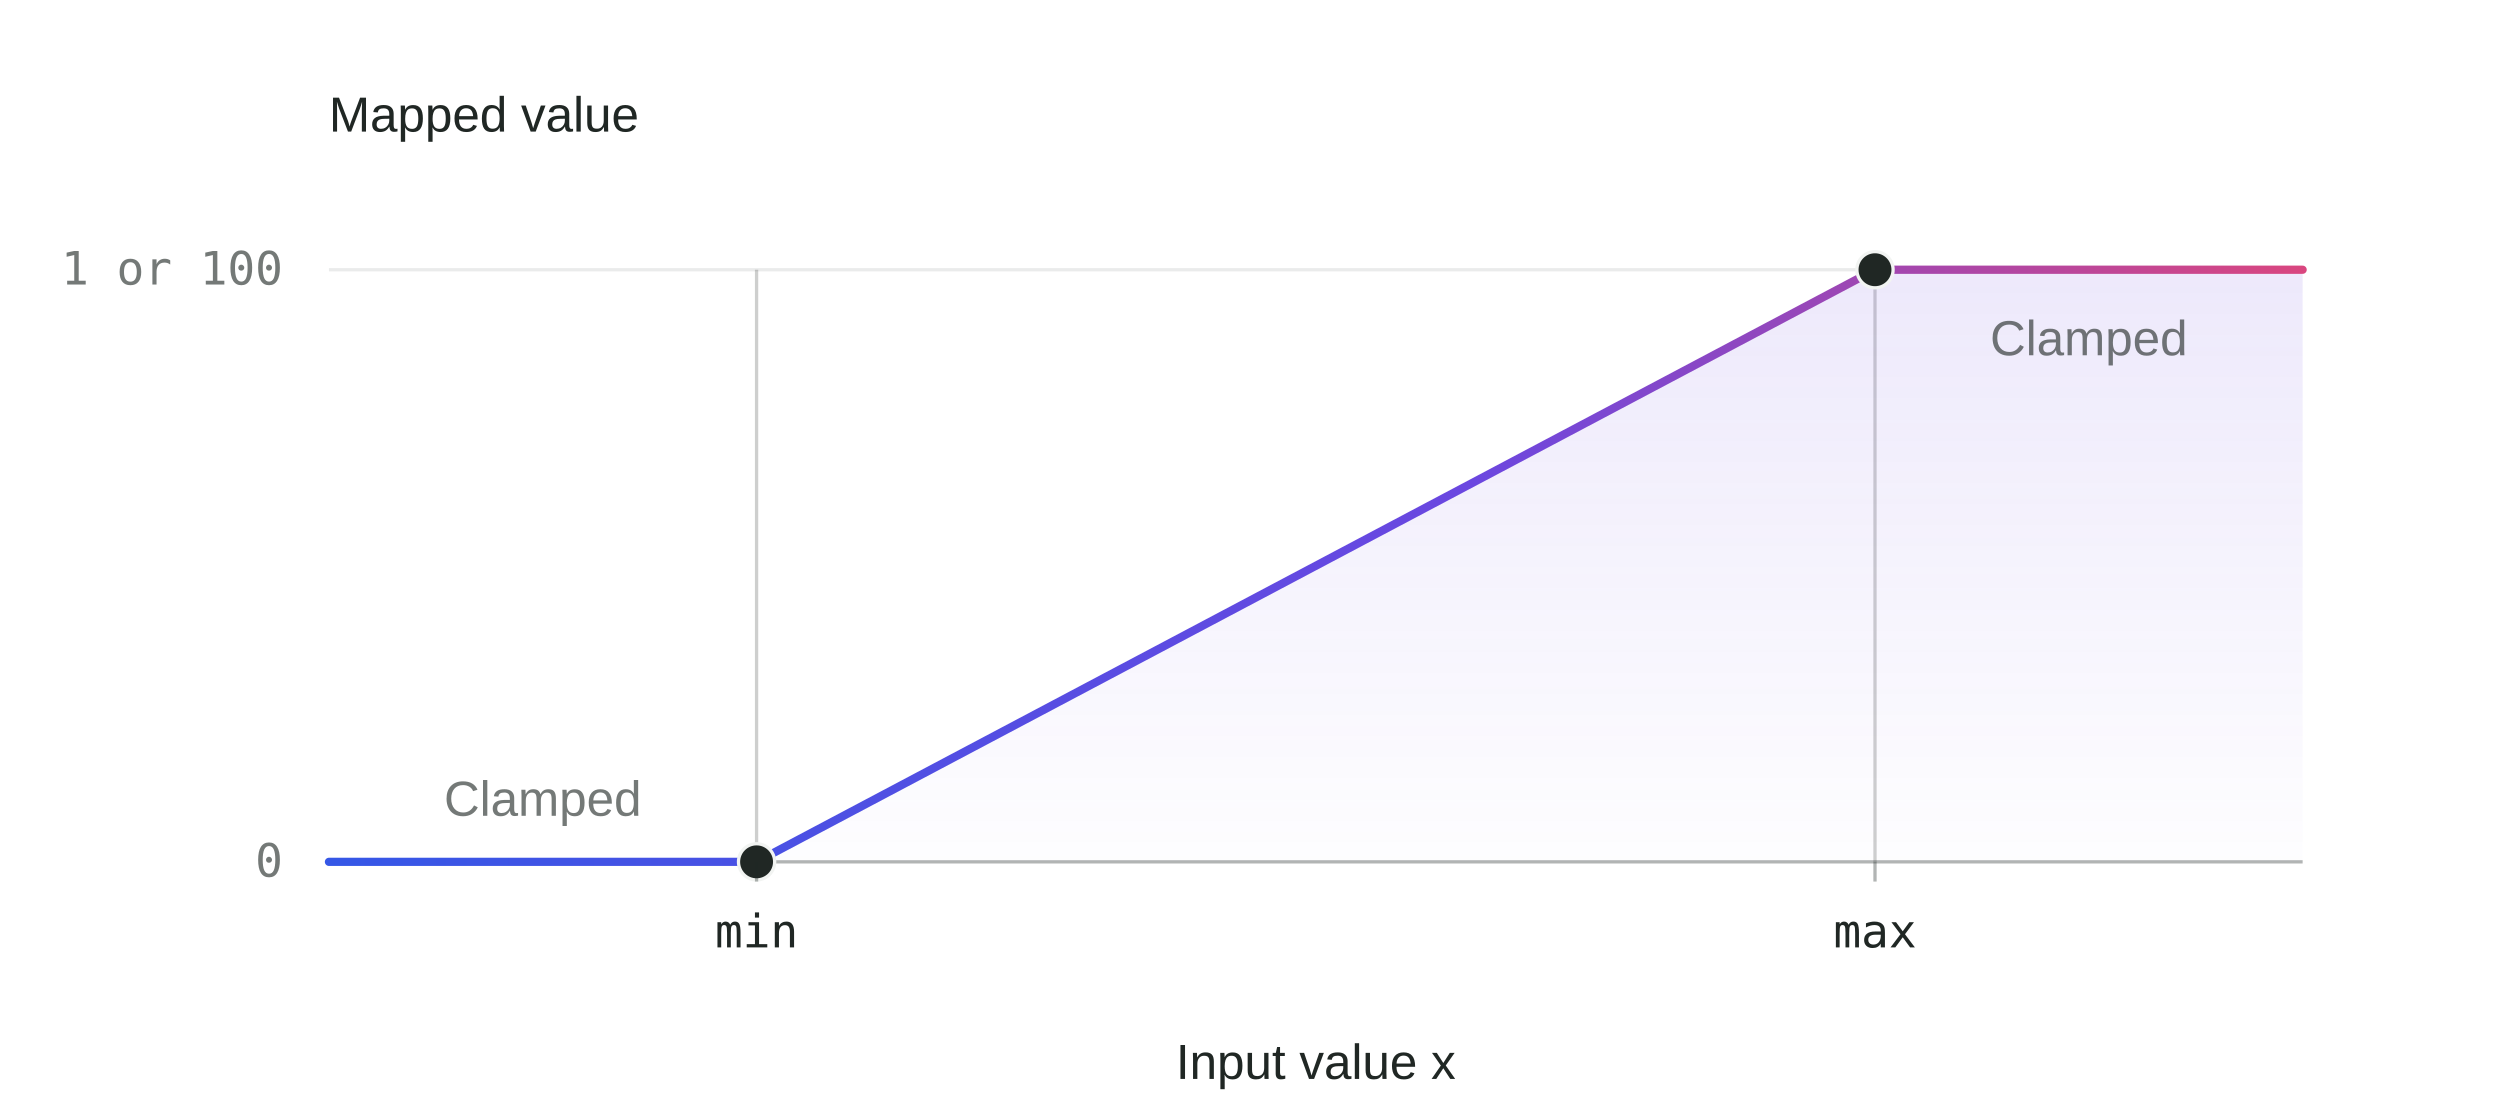
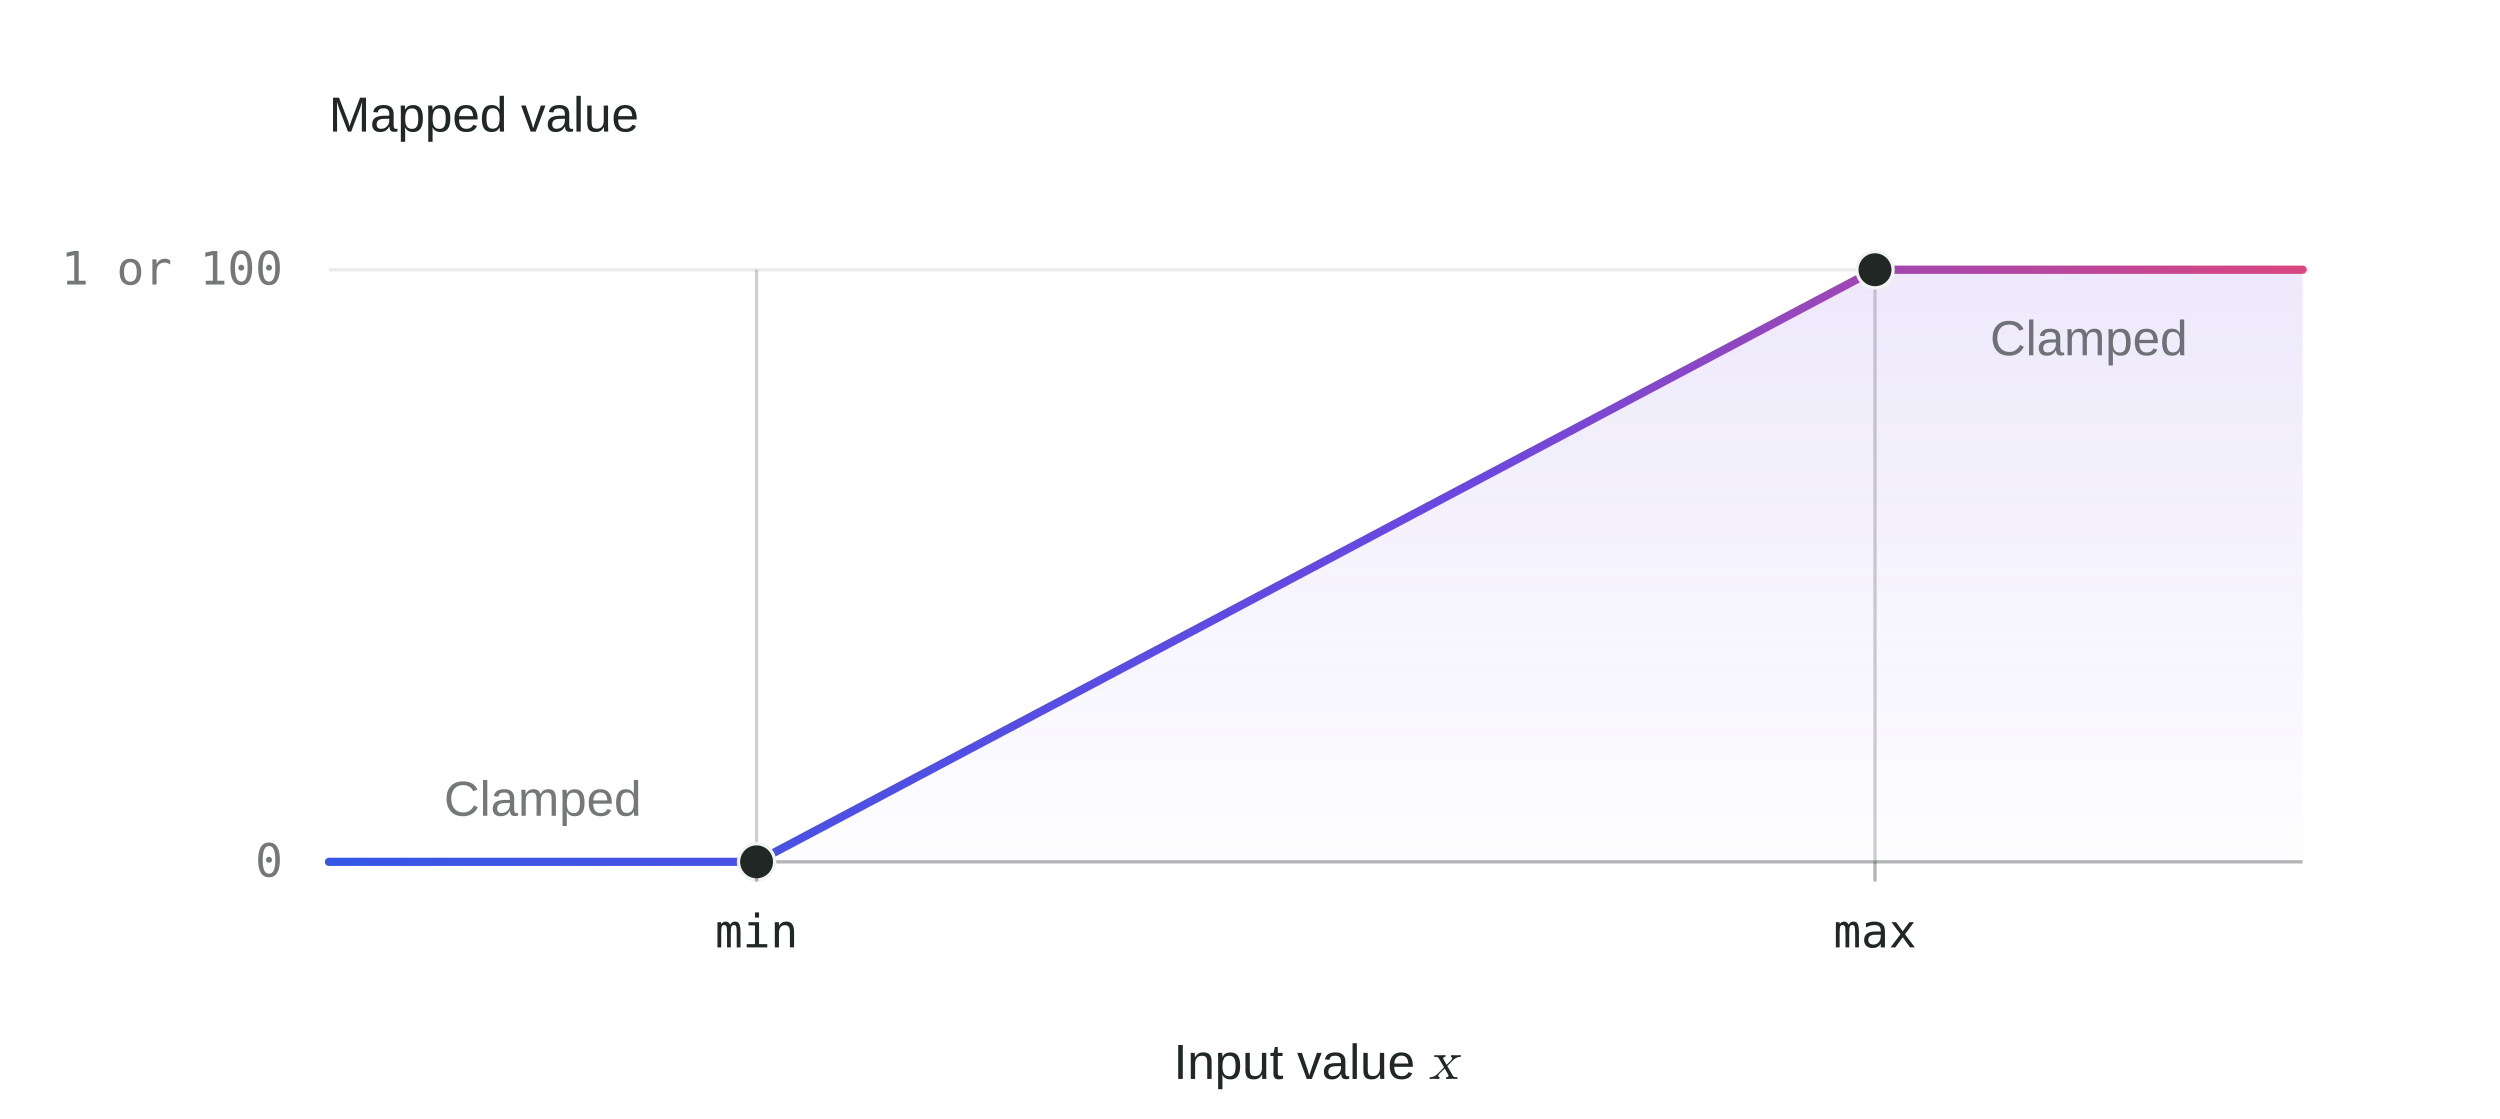
<svg xmlns="http://www.w3.org/2000/svg" viewBox="0 0 760 340" role="img" aria-labelledby="title desc">
  <style>
text{font-family:"Avenir Next","Segoe UI",Arial,sans-serif;font-size:15px;fill:#202724}
.num{font-family:"SFMono-Regular","SF Mono",Menlo,Consolas,monospace;font-size:14px}
.small{font-size:12.5px}.big{font-size:18px}.strong{font-weight:600}
.muted{fill-opacity:.62}.faint{opacity:.4}.half{opacity:.5}
.grid{fill:none;stroke:#202724;stroke-opacity:.09}
.guide{fill:none;stroke:#202724;stroke-opacity:.22}
.axis{fill:none;stroke:#202724;stroke-opacity:.34}
.ink{fill:#202724}.ink-line{fill:none;stroke:#202724}.ink-wash{fill:#202724;fill-opacity:.08}
.ring{stroke:#f2f4f2;stroke-width:2;paint-order:stroke}.gap{stroke:#f2f4f2;stroke-width:2}
.violet{fill:#6b47e0}.violet-line{fill:none;stroke:#6b47e0}.violet-wash{fill:#6b47e0;fill-opacity:.14}
.rose{fill:#c93f78}.rose-line{fill:none;stroke:#c93f78}.rose-wash{fill:#c93f78;fill-opacity:.14}
.amber{fill:#a8740c}.amber-line{fill:none;stroke:#a8740c}.amber-wash{fill:#a8740c;fill-opacity:.16}
.h0{stop-color:#3557e6}.h1{stop-color:#6b47e0}.h2{stop-color:#d9467f}
.land0{stop-color:#6b47e0;stop-opacity:.12}.land1{stop-color:#6b47e0;stop-opacity:.01}
.halo{opacity:0}
+ .m{font-size:1.12em}.mr,.mi,.mb{font-family:"KaTeX_Main","Latin Modern Roman","STIX Two Text","Cambria","Times New Roman",serif;font-style:normal;font-weight:400}.mb{font-weight:700}.mi{font-family:"KaTeX_Math","Latin Modern Math","STIX Two Text","Cambria Math","Times New Roman",serif;font-style:italic}
@media (prefers-color-scheme:dark){
text{fill:#f2f3ed}.muted{fill-opacity:.58}
.grid{stroke:#f2f3ed;stroke-opacity:.08}.guide{stroke:#f2f3ed;stroke-opacity:.2}.axis{stroke:#f2f3ed;stroke-opacity:.3}
.ink{fill:#f2f3ed}.ink-line{stroke:#f2f3ed}.ink-wash{fill:#f2f3ed;fill-opacity:.1}
.ring{stroke:#0b1016}.gap{stroke:#0b1016}
.violet{fill:#8f6bff}.violet-line{stroke:#8f6bff}.violet-wash{fill:#8f6bff;fill-opacity:.22}
.rose{fill:#e06296}.rose-line{stroke:#e06296}.rose-wash{fill:#e06296;fill-opacity:.2}
.amber{fill:#b98b24}.amber-line{stroke:#b98b24}.amber-wash{fill:#b98b24;fill-opacity:.22}
.h0{stop-color:#4a72ff}.h1{stop-color:#8f6bff}.h2{stop-color:#ff92bd}
.land0{stop-color:#6f8cff;stop-opacity:.16}.land1{stop-color:#6f8cff;stop-opacity:.02}
.halo{opacity:.55}
}
</style>
  <defs>
    <filter id="glow" x="-1" y="-1" width="3" height="3">
      <feGaussianBlur stdDeviation="3" />
    </filter>
    <marker id="tip-ink" viewBox="0 0 10 10" refX="8" refY="5" markerWidth="6" markerHeight="6" orient="auto-start-reverse">
      <path class="ink" d="M0 0L10 5L0 10Z" />
    </marker>
    <marker id="tip-violet" viewBox="0 0 10 10" refX="8" refY="5" markerWidth="6" markerHeight="6" orient="auto-start-reverse">
      <path class="violet" d="M0 0L10 5L0 10Z" />
    </marker>
    <marker id="tip-rose" viewBox="0 0 10 10" refX="8" refY="5" markerWidth="6" markerHeight="6" orient="auto-start-reverse">
      <path class="rose" d="M0 0L10 5L0 10Z" />
    </marker>
    <marker id="tip-amber" viewBox="0 0 10 10" refX="8" refY="5" markerWidth="6" markerHeight="6" orient="auto-start-reverse">
      <path class="amber" d="M0 0L10 5L0 10Z" />
    </marker>
    <linearGradient id="light" gradientUnits="userSpaceOnUse" x1="100" y1="0" x2="700" y2="0">
      <stop class="h0" offset="0" />
      <stop class="h1" offset=".58" />
      <stop class="h2" offset="1" />
    </linearGradient>
    <linearGradient id="land" gradientUnits="userSpaceOnUse" x1="0" y1="82" x2="0" y2="262">
      <stop class="land0" offset="0" />
      <stop class="land1" offset="1" />
    </linearGradient>
  </defs>
  <text x="100" y="40">Mapped value</text>
  <path class="grid" d="M100 82L700 82" />
  <path class="axis" d="M100 262L700 262" />
  <text class="num muted" x="86" y="86.5" text-anchor="end">1 or 100</text>
  <text class="num muted" x="86" y="266.5" text-anchor="end">0</text>
  <path class="guide" d="M230 82L230 262" />
  <path class="guide" d="M570 82L570 262" />
  <path d="M100 262L230 262L570 82L700 82L700 262L100 262Z" fill="url(#land)" />
  <path d="M100 262L230 262L570 82L700 82" fill="none" stroke="url(#light)" stroke-width="8" opacity=".14" class="halo" />
  <path d="M100 262L230 262L570 82L700 82" fill="none" stroke="url(#light)" stroke-width="2.5" stroke-linecap="round" stroke-linejoin="round" />
  <g>
    <circle class="ink halo" cx="230" cy="262" r="7" filter="url(#glow)" />
    <circle class="ink ring" cx="230" cy="262" r="5" />
  </g>
  <g>
    <circle class="ink halo" cx="570" cy="82" r="7" filter="url(#glow)" />
    <circle class="ink ring" cx="570" cy="82" r="5" />
  </g>
  <text class="muted" x="165" y="248" text-anchor="middle">Clamped</text>
  <text class="muted" x="635" y="108" text-anchor="middle">Clamped</text>
  <path class="axis" d="M230 262L230 268" />
  <path class="axis" d="M570 262L570 268" />
  <text class="num" x="230" y="288" text-anchor="middle">min</text>
  <text class="num" x="570" y="288" text-anchor="middle">max</text>
-   <text x="400" y="328" text-anchor="middle">Input value x</text>
+   <text x="400" y="328" text-anchor="middle">Input value <tspan class="m">
+       <tspan class="mi">x</tspan>
+     </tspan>
+   </text>
</svg>
